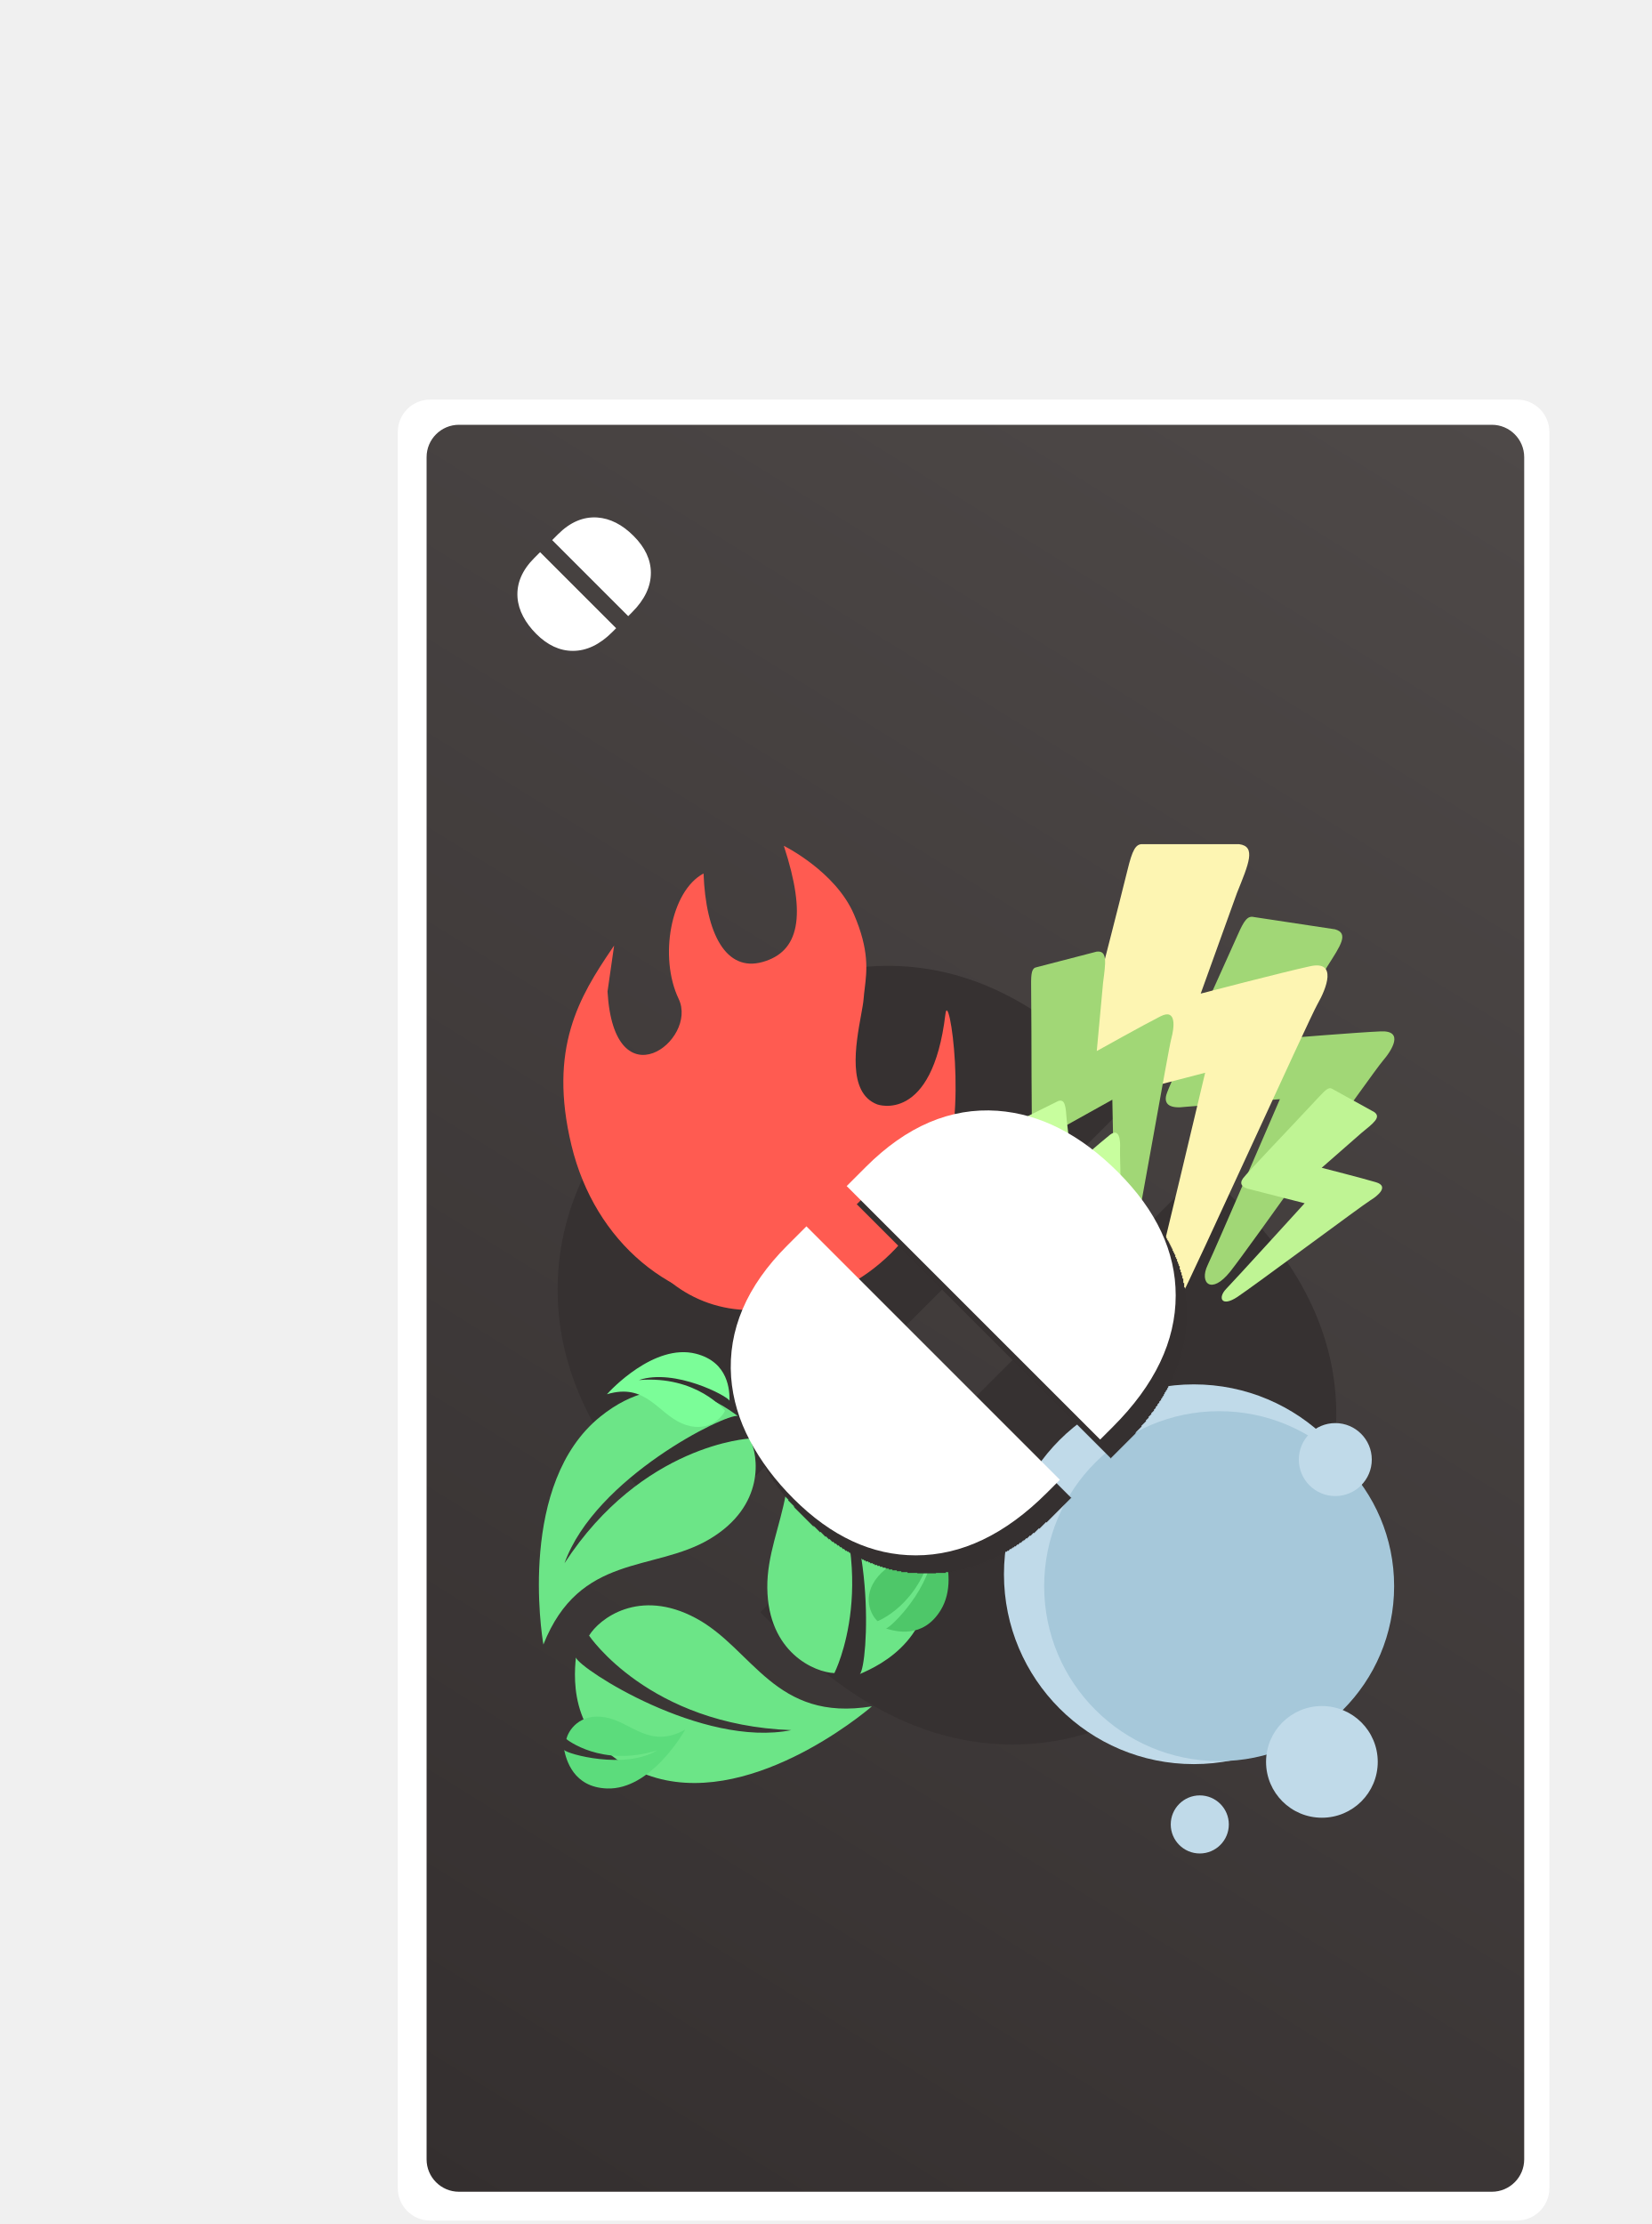
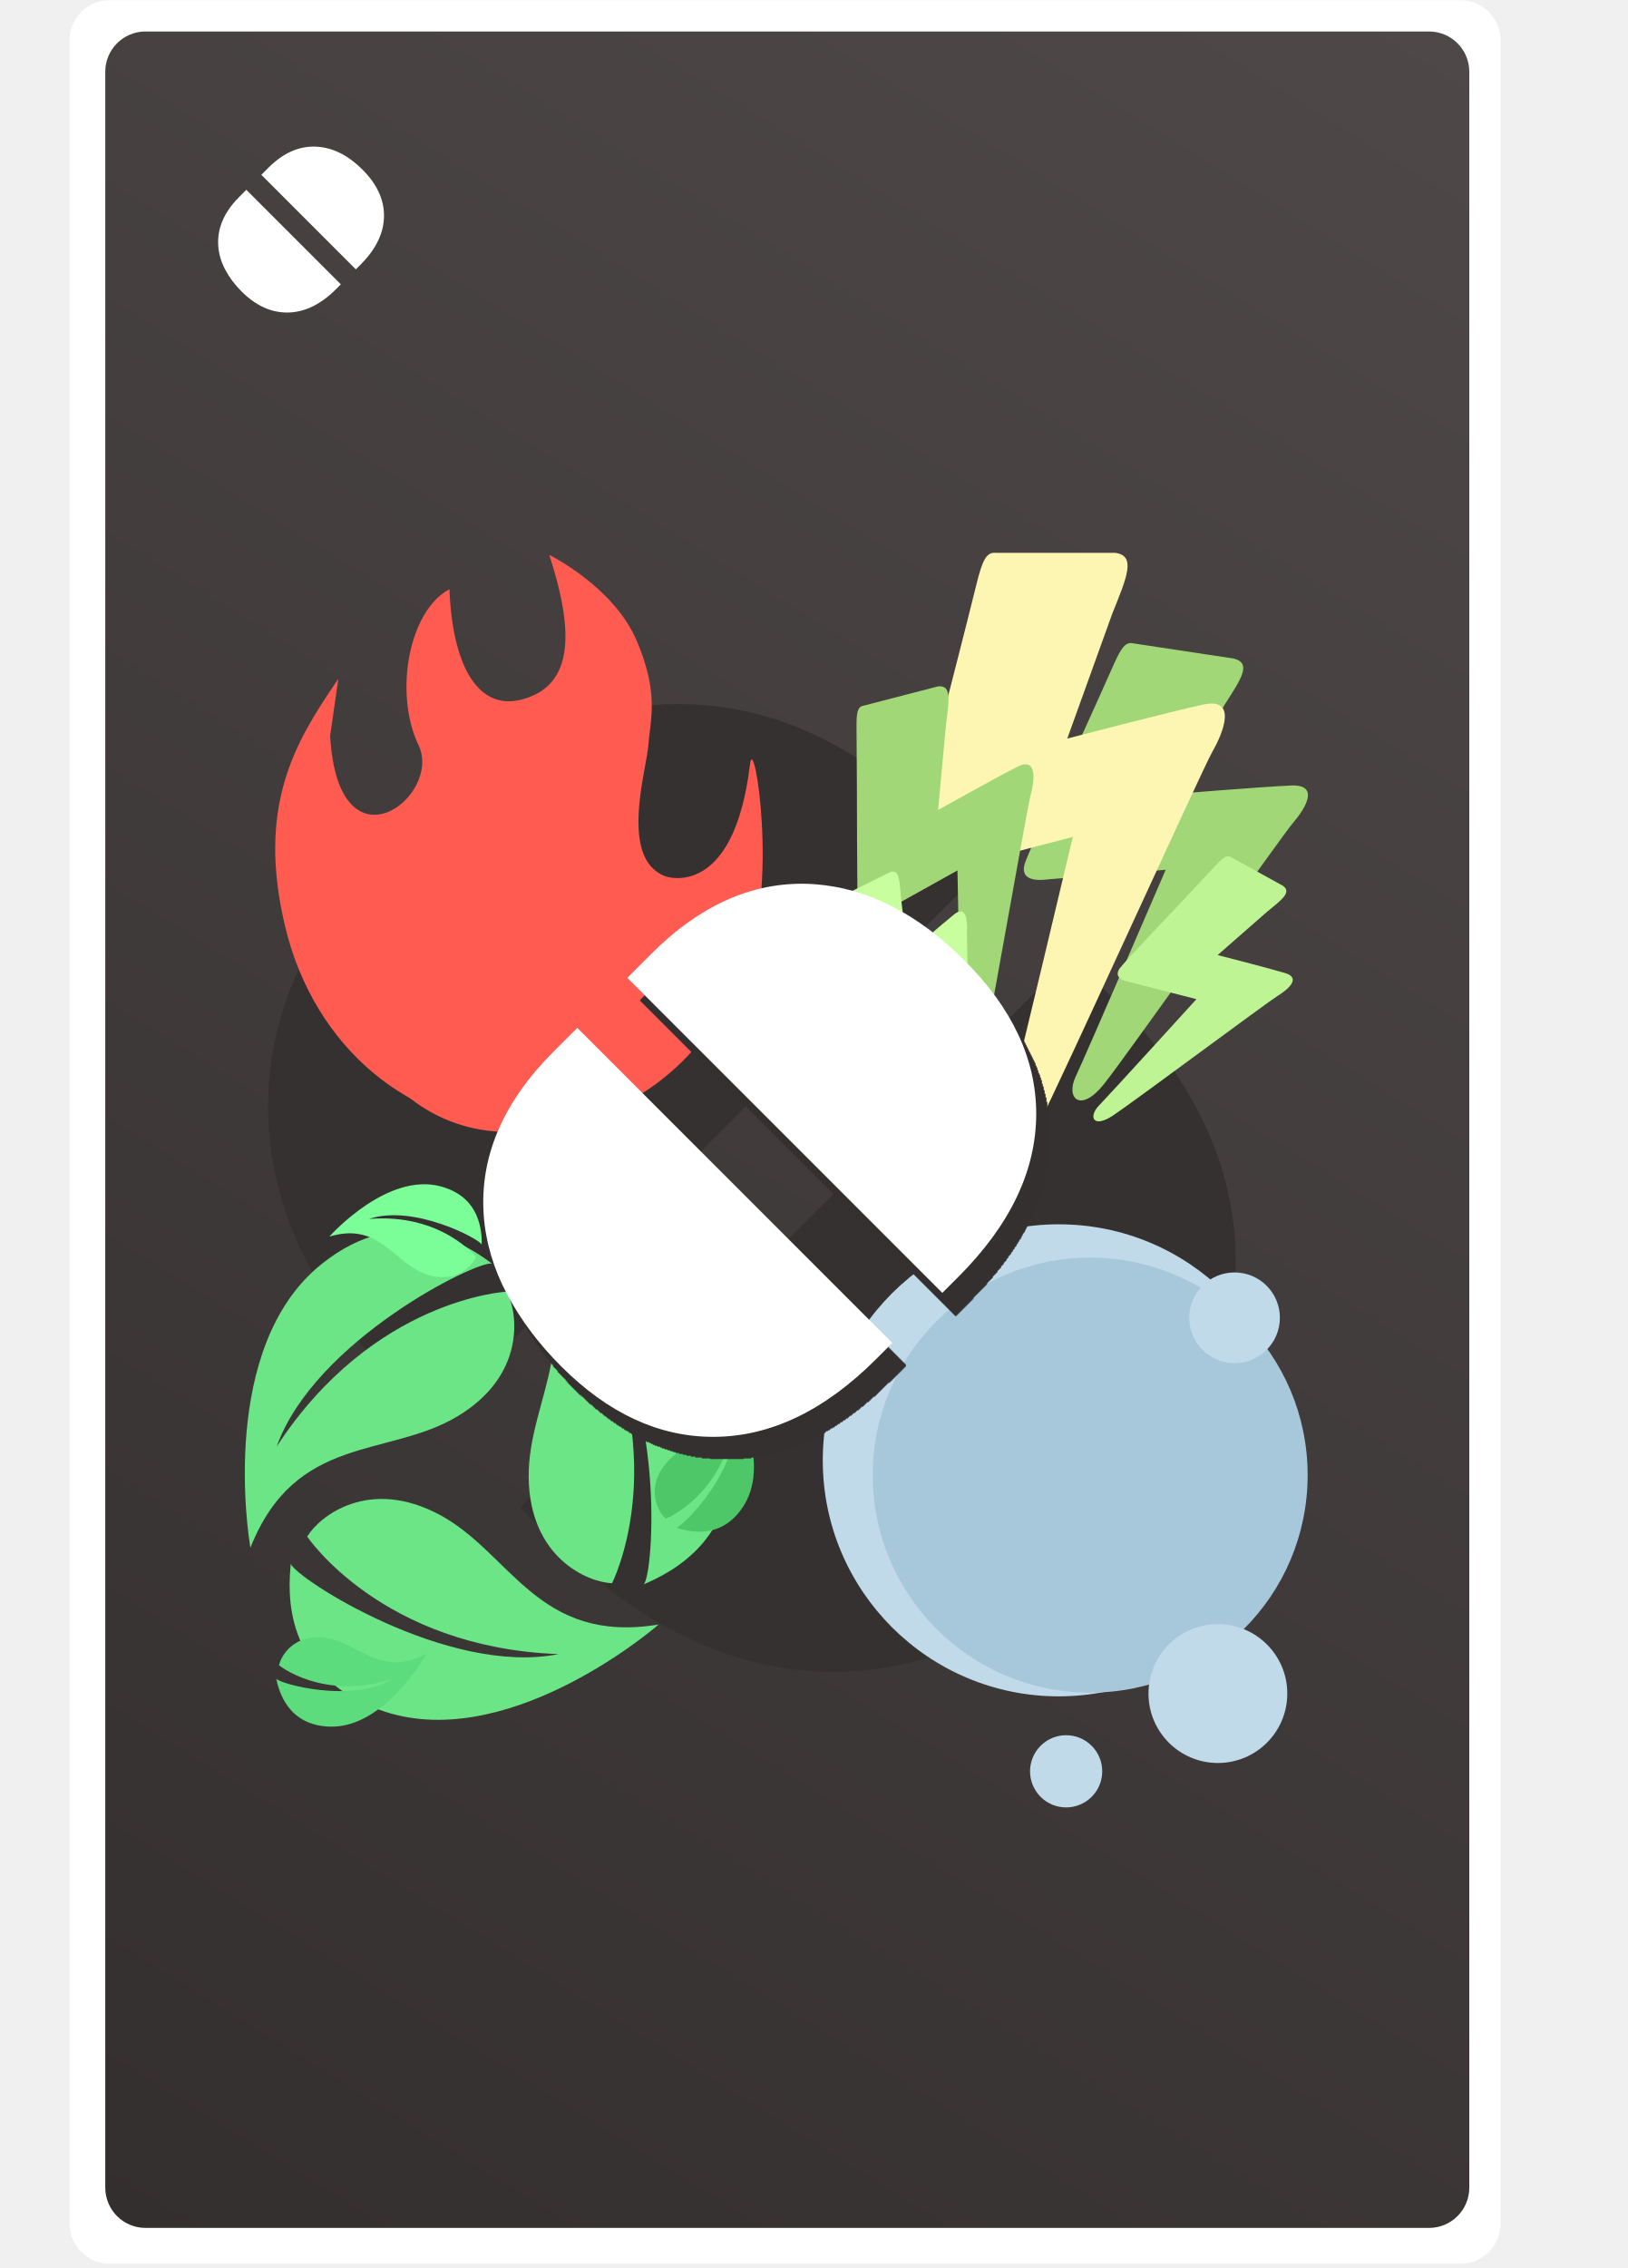
- <svg xmlns="http://www.w3.org/2000/svg" width="459" height="618" viewBox="0 0 459 618" fill="none">
-   <rect x="110.538" y="111.038" width="320" height="506" rx="9" fill="white" />
-   <rect x="118.538" y="118.038" width="305" height="491" rx="9" fill="url(#paint0_linear)" />
-   <path d="M334.522 324.76L343.827 334.065C363.645 353.883 372.749 375.232 371.137 398.112C369.607 418.816 359.657 438.352 341.289 456.721C322.599 475.411 302.619 484.756 281.351 484.756C259.115 484.756 237.847 474.605 217.545 454.304L211.261 448.02L334.522 324.76ZM182.501 298.899C191.363 290.037 200.748 282.988 210.657 277.751C220.647 272.434 230.959 269.373 241.593 268.567C264.473 266.956 285.822 276.06 305.64 295.878L314.945 305.183L191.685 428.443L185.401 422.159C165.099 401.858 154.948 380.589 154.948 358.354C154.948 337.086 164.132 317.267 182.501 298.899Z" fill="#363131" />
-   <path fill-rule="evenodd" clip-rule="evenodd" d="M261.577 326.769C252.259 349.95 233.332 363.038 211.879 363.038C186.815 363.038 165.287 345.219 158.792 318.254C152.297 291.289 161.015 276.945 170.047 263.638C170.247 263.343 170.449 263.046 170.652 262.747L168.816 275.52C170.652 306.9 194.089 289.081 188.583 277.57C183.076 266.058 186.323 247.6 195.501 242.72C196.117 259.408 201.713 270.158 211.879 267.32C222.044 264.481 224.232 254.645 217.809 235.038C217.809 235.038 232.131 242.089 237.293 254.074C241.586 264.041 240.886 269.755 240.286 274.662C240.164 275.654 240.047 276.614 239.975 277.57C239.895 278.647 239.606 280.229 239.262 282.113C237.794 290.159 235.322 303.706 243.787 306.9C243.787 306.9 259.036 312.419 262.707 281.827C263.618 274.236 269.217 309.738 261.577 326.769Z" fill="#FF5B51" />
-   <path fill-rule="evenodd" clip-rule="evenodd" d="M240.958 341.937C234.888 356.062 222.56 364.038 208.586 364.038C192.26 364.038 178.237 353.179 174.006 336.748C169.776 320.316 175.454 311.575 181.337 303.466C181.468 303.286 181.599 303.105 181.731 302.923L180.536 310.706C181.731 329.829 196.998 318.97 193.411 311.956C189.825 304.941 191.939 293.693 197.918 290.719C198.319 300.889 201.964 307.439 208.586 305.71C215.207 303.98 216.632 297.986 212.448 286.038C212.448 286.038 221.778 290.335 225.14 297.638C227.936 303.712 227.481 307.194 227.089 310.184C227.01 310.789 226.934 311.374 226.887 311.956C226.835 312.612 226.647 313.576 226.423 314.724C225.466 319.627 223.856 327.882 229.37 329.829C229.37 329.829 239.303 333.192 241.694 314.55C242.287 309.924 245.934 331.559 240.958 341.937Z" fill="#FF5B51" />
-   <circle cx="331.736" cy="437.448" r="52.761" fill="#C0DAE9" />
-   <circle cx="338.771" cy="440.758" r="48.623" fill="#A6C8DA" />
-   <circle cx="367.324" cy="489.588" r="15.518" fill="#C0DAE9" />
-   <circle cx="371.048" cy="405.584" r="10.138" fill="#C0DAE9" />
-   <circle cx="333.391" cy="506.969" r="8.069" fill="#C0DAE9" />
-   <path d="M153.435 150.079L155.03 148.484C158.428 145.087 162.088 143.526 166.01 143.802C169.559 144.065 172.908 145.77 176.057 148.919C179.261 152.123 180.863 155.548 180.863 159.194C180.863 163.006 179.123 166.652 175.643 170.132L174.566 171.21L153.435 150.079ZM149.002 176.14C147.483 174.621 146.274 173.012 145.377 171.313C144.465 169.601 143.94 167.833 143.802 166.01C143.526 162.088 145.087 158.428 148.484 155.03L150.079 153.435L171.21 174.566L170.132 175.643C166.652 179.123 163.006 180.863 159.194 180.863C155.548 180.863 152.151 179.289 149.002 176.14Z" fill="white" />
-   <path d="M370.945 258.229L348.414 254.821C346.672 254.411 345.694 255.777 343.945 259.755C336.414 276.736 324.88 301.424 324.106 304.192C323.333 306.96 325.2 308.129 329.447 307.564L355.65 305.437C355.65 305.437 337.893 346.663 335.551 351.598C333.209 356.532 336.595 359.929 341.845 353.351C347.094 346.773 381.62 297.825 384.197 294.85C386.775 291.874 390.275 286.313 383.673 286.597C377.071 286.881 357.146 288.515 357.146 288.515L368.861 268.491C372.539 262.733 374.908 259.317 370.945 258.229Z" fill="#A1D776" />
-   <path d="M344.337 234.58H317.617C315.526 234.392 314.63 236.333 313.301 241.774C307.546 265.013 298.502 298.914 298.091 302.613C297.68 306.313 300.049 307.451 304.874 305.902L334.883 298.091C334.883 298.091 321.523 354.409 319.673 361.192C317.823 367.975 322.345 371.675 327.278 362.22C332.211 352.765 363.658 283.293 366.125 278.976C368.591 274.66 371.674 266.85 364.069 268.494C356.464 270.138 333.649 276.099 333.649 276.099L343.721 248.145C346.975 240.047 349.123 235.206 344.337 234.58Z" fill="#FDF5B2" />
-   <path d="M304.713 264.443L288.053 268.764C286.718 268.985 286.474 270.34 286.525 273.948C286.696 289.372 286.54 311.976 286.882 314.35C287.224 316.723 288.885 317.05 291.643 315.304L309.091 305.58C309.091 305.58 309.87 342.862 309.814 347.391C309.757 351.92 313.175 353.496 314.722 346.802C316.268 340.108 324.639 291.697 325.478 288.607C326.318 285.516 326.977 280.146 322.501 282.402C318.026 284.657 304.764 292.064 304.764 292.064L306.523 273.002C307.242 267.426 307.798 264.059 304.713 264.443Z" fill="#A1D776" />
-   <path d="M381.892 309.03L370.231 302.593C369.363 302.008 368.507 302.636 366.621 304.681C358.534 313.396 346.454 325.952 345.387 327.461C344.32 328.97 345.081 330.036 347.558 330.525L362.528 334.358C362.528 334.358 343.185 355.619 340.751 358.122C338.316 360.624 339.402 363.322 343.823 360.4C348.244 357.479 378.636 334.857 380.748 333.575C382.86 332.293 386.079 329.641 382.366 328.524C378.653 327.407 367.266 324.502 367.266 324.502L378.368 314.778C381.731 312.042 383.83 310.455 381.892 309.03Z" fill="#BFF494" />
-   <path d="M294.041 305.956L283.541 311.169C282.682 311.503 282.708 312.438 283.243 314.827C285.497 325.046 288.53 340.079 289.088 341.607C289.645 343.136 290.797 343.119 292.392 341.571L302.667 332.66C302.667 332.66 308.36 357.31 308.951 360.325C309.543 363.341 312.038 363.907 312.14 359.244C312.241 354.581 311.1 321.253 311.23 319.083C311.361 316.912 311.055 313.253 308.386 315.381C305.717 317.508 297.909 324.292 297.909 324.292L296.435 311.386C296.14 307.581 296.044 305.267 294.041 305.956Z" fill="#C8FE9E" />
-   <path d="M257.86 431.985C253.305 403.001 213.7 387.672 210.891 386.674C227.893 408.116 212.989 423.257 213.214 441.269C213.439 459.28 226.496 464.736 231.854 464.917C231.854 464.917 245.475 438.339 227.539 403.036C243.908 422.277 241.216 462.773 238.95 465.169C244.713 462.676 261.454 454.855 257.86 431.985Z" fill="#6CE587" />
-   <path d="M166.807 393.654C143.968 412.072 150.461 454.041 150.998 456.973C161.087 431.536 181.648 436.89 197.142 427.702C212.635 418.514 210.843 404.477 208.324 399.744C208.324 399.744 178.497 401.213 156.863 434.379C165.362 410.589 201.793 392.703 205 393.471C199.963 389.722 184.828 379.121 166.807 393.654Z" fill="#6CE587" />
-   <path d="M179.856 493.221C207.407 503.309 240.035 476.125 242.272 474.154C215.272 478.61 209.27 458.229 193.414 449.682C177.558 441.135 166.45 449.902 163.69 454.499C163.69 454.499 180.314 479.308 219.885 480.766C195.117 485.736 161.02 463.724 160.026 460.58C159.407 466.828 158.118 485.261 179.856 493.221Z" fill="#6CE587" />
-   <path d="M193.386 376.172C181.765 373.186 169.494 386.471 168.657 387.428C179.499 384.189 182.724 392.655 189.517 395.552C196.31 398.448 200.506 394.136 201.456 392.024C201.456 392.024 193.73 382.175 177.535 383.488C187.448 380.137 202.194 387.928 202.719 389.231C202.733 386.515 202.556 378.528 193.386 376.172Z" fill="#7BFD98" />
-   <path d="M168.719 496.98C180.712 497.366 189.799 481.73 190.408 480.614C180.53 486.134 175.54 478.572 168.28 477.222C161.02 475.873 157.862 480.995 157.394 483.262C157.394 483.262 167.078 491.195 182.599 486.391C173.653 491.817 157.565 487.421 156.769 486.264C157.346 488.918 159.256 496.675 168.719 496.98Z" fill="#5CDC7C" />
-   <path d="M261.389 447.438C267.663 437.21 258.578 421.573 257.91 420.491C257.815 431.806 248.774 432.397 244.007 438.037C239.239 443.676 242.126 448.956 243.864 450.485C243.864 450.485 255.551 446 259.062 430.136C259.347 440.595 247.562 452.395 246.163 452.514C248.754 453.327 256.439 455.508 261.389 447.438Z" fill="#4EC769" />
+ <svg xmlns="http://www.w3.org/2000/svg" width="364" height="507" viewBox="0 0 364 507" fill="none">
+   <rect x="15.538" y="0.038" width="320" height="506" rx="9" fill="white" />
+   <rect x="23.538" y="7.038" width="305" height="491" rx="9" fill="url(#paint0_linear)" />
+   <path d="M239.522 213.76L248.827 223.065C268.645 242.883 277.749 264.232 276.137 287.112C274.607 307.816 264.657 327.352 246.289 345.721C227.599 364.411 207.619 373.756 186.351 373.756C164.115 373.756 142.847 363.605 122.545 343.304L116.261 337.02L239.522 213.76ZM87.501 187.899C96.363 179.037 105.748 171.988 115.657 166.751C125.647 161.434 135.959 158.373 146.593 157.567C169.473 155.956 190.822 165.06 210.64 184.878L219.945 194.183L96.685 317.443L90.401 311.159C70.099 290.858 59.948 269.589 59.948 247.354C59.948 226.086 69.132 206.267 87.501 187.899Z" fill="#363131" />
+   <path fill-rule="evenodd" clip-rule="evenodd" d="M166.577 215.769C157.259 238.95 138.332 252.038 116.879 252.038C91.815 252.038 70.287 234.219 63.792 207.254C57.297 180.289 66.015 165.945 75.047 152.638C75.247 152.343 75.449 152.046 75.652 151.747L73.816 164.52C75.652 195.9 99.089 178.081 93.583 166.57C88.076 155.058 91.323 136.6 100.501 131.72C101.117 148.408 106.713 159.158 116.879 156.32C127.044 153.481 129.232 143.645 122.809 124.038C122.809 124.038 137.131 131.089 142.293 143.074C146.586 153.041 145.886 158.755 145.286 163.662C145.164 164.654 145.047 165.614 144.975 166.57C144.895 167.647 144.606 169.229 144.262 171.113C142.794 179.159 140.322 192.706 148.787 195.9C148.787 195.9 164.036 201.419 167.707 170.827C168.618 163.236 174.217 198.738 166.577 215.769Z" fill="#FF5B51" />
+   <path fill-rule="evenodd" clip-rule="evenodd" d="M145.958 230.937C139.888 245.062 127.56 253.038 113.586 253.038C97.26 253.038 83.237 242.179 79.006 225.748C74.776 209.316 80.454 200.575 86.337 192.466C86.468 192.286 86.599 192.105 86.731 191.923L85.536 199.706C86.731 218.829 101.998 207.97 98.411 200.956C94.825 193.941 96.939 182.693 102.918 179.719C103.319 189.889 106.964 196.439 113.586 194.71C120.207 192.98 121.632 186.986 117.448 175.038C117.448 175.038 126.778 179.335 130.14 186.638C132.936 192.712 132.481 196.194 132.089 199.184C132.01 199.789 131.934 200.374 131.887 200.956C131.835 201.612 131.647 202.576 131.423 203.724C130.466 208.627 128.856 216.882 134.37 218.829C134.37 218.829 144.303 222.192 146.694 203.55C147.287 198.924 150.934 220.559 145.958 230.937Z" fill="#FF5B51" />
+   <circle cx="236.736" cy="326.448" r="52.761" fill="#C0DAE9" />
+   <circle cx="243.771" cy="329.758" r="48.623" fill="#A6C8DA" />
+   <circle cx="272.324" cy="378.588" r="15.518" fill="#C0DAE9" />
+   <circle cx="276.048" cy="294.584" r="10.138" fill="#C0DAE9" />
+   <circle cx="238.391" cy="395.969" r="8.069" fill="#C0DAE9" />
+   <path d="M58.435 39.079L60.03 37.484C63.428 34.087 67.088 32.526 71.01 32.802C74.559 33.065 77.908 34.77 81.057 37.919C84.261 41.123 85.863 44.548 85.863 48.194C85.863 52.006 84.123 55.652 80.643 59.132L79.566 60.21L58.435 39.079ZM54.002 65.14C52.483 63.621 51.274 62.012 50.377 60.313C49.465 58.601 48.94 56.833 48.802 55.01C48.526 51.088 50.087 47.428 53.484 44.03L55.079 42.435L76.21 63.566L75.132 64.643C71.652 68.123 68.006 69.863 64.194 69.863C60.548 69.863 57.151 68.289 54.002 65.14Z" fill="white" />
+   <path d="M275.945 147.229L253.414 143.821C251.672 143.411 250.694 144.777 248.945 148.755C241.414 165.736 229.88 190.424 229.106 193.192C228.333 195.96 230.2 197.129 234.447 196.564L260.65 194.437C260.65 194.437 242.893 235.663 240.551 240.598C238.209 245.532 241.595 248.929 246.845 242.351C252.094 235.773 286.62 186.825 289.197 183.85C291.775 180.874 295.275 175.313 288.673 175.597C282.071 175.881 262.146 177.515 262.146 177.515L273.861 157.491C277.539 151.733 279.908 148.317 275.945 147.229Z" fill="#A1D776" />
+   <path d="M249.337 123.58H222.617C220.526 123.392 219.63 125.333 218.301 130.774C212.546 154.013 203.502 187.914 203.091 191.613C202.68 195.313 205.049 196.451 209.874 194.902L239.883 187.091C239.883 187.091 226.523 243.409 224.673 250.192C222.823 256.975 227.345 260.675 232.278 251.22C237.211 241.765 268.658 172.293 271.125 167.976C273.591 163.66 276.674 155.85 269.069 157.494C261.464 159.138 238.649 165.099 238.649 165.099L248.721 137.145C251.975 129.047 254.123 124.206 249.337 123.58Z" fill="#FDF5B2" />
+   <path d="M209.713 153.443L193.053 157.764C191.718 157.985 191.474 159.34 191.525 162.948C191.696 178.372 191.54 200.976 191.882 203.35C192.224 205.723 193.885 206.05 196.643 204.304L214.091 194.58C214.091 194.58 214.87 231.862 214.814 236.391C214.757 240.92 218.175 242.496 219.722 235.802C221.268 229.108 229.639 180.697 230.478 177.607C231.318 174.516 231.977 169.146 227.501 171.402C223.026 173.657 209.764 181.064 209.764 181.064L211.523 162.002C212.242 156.426 212.798 153.059 209.713 153.443Z" fill="#A1D776" />
+   <path d="M286.892 198.03L275.231 191.593C274.363 191.008 273.507 191.636 271.621 193.681C263.534 202.396 251.454 214.952 250.387 216.461C249.32 217.97 250.081 219.036 252.558 219.525L267.528 223.358C267.528 223.358 248.185 244.619 245.751 247.122C243.316 249.624 244.402 252.322 248.823 249.4C253.244 246.479 283.636 223.857 285.748 222.575C287.86 221.293 291.079 218.641 287.366 217.524C283.653 216.407 272.266 213.502 272.266 213.502L283.368 203.778C286.731 201.042 288.83 199.455 286.892 198.03Z" fill="#BFF494" />
+   <path d="M199.041 194.956L188.541 200.169C187.682 200.503 187.708 201.438 188.243 203.827C190.497 214.046 193.53 229.079 194.088 230.607C194.645 232.136 195.797 232.119 197.392 230.571L207.667 221.66C207.667 221.66 213.36 246.31 213.951 249.325C214.543 252.341 217.038 252.907 217.14 248.244C217.241 243.581 216.1 210.253 216.23 208.083C216.361 205.912 216.055 202.253 213.386 204.381C210.717 206.508 202.909 213.292 202.909 213.292L201.435 200.386C201.14 196.581 201.044 194.267 199.041 194.956Z" fill="#C8FE9E" />
+   <path d="M162.86 320.985C158.305 292.001 118.7 276.672 115.891 275.674C132.893 297.116 117.989 312.257 118.214 330.269C118.439 348.28 131.496 353.736 136.855 353.917C136.855 353.917 150.475 327.339 132.539 292.036C148.908 311.277 146.216 351.773 143.95 354.169C149.713 351.676 166.454 343.855 162.86 320.985Z" fill="#6CE587" />
+   <path d="M71.807 282.654C48.968 301.072 55.461 343.041 55.998 345.973C66.087 320.536 86.648 325.89 102.142 316.702C117.635 307.514 115.843 293.477 113.324 288.744C113.324 288.744 83.497 290.213 61.863 323.379C70.362 299.589 106.793 281.703 110 282.471C104.963 278.722 89.828 268.121 71.807 282.654Z" fill="#6CE587" />
+   <path d="M84.856 382.221C112.407 392.309 145.035 365.125 147.272 363.154C120.272 367.61 114.27 347.229 98.414 338.682C82.558 330.135 71.45 338.902 68.691 343.499C68.691 343.499 85.314 368.308 124.885 369.766C100.117 374.736 66.02 352.724 65.026 349.58C64.407 355.828 63.118 374.261 84.856 382.221Z" fill="#6CE587" />
+   <path d="M98.386 265.172C86.765 262.186 74.494 275.471 73.657 276.428C84.499 273.189 87.724 281.655 94.517 284.552C101.31 287.448 105.506 283.136 106.456 281.024C106.456 281.024 98.73 271.175 82.535 272.488C92.448 269.137 107.194 276.928 107.719 278.231C107.733 275.515 107.556 267.528 98.386 265.172Z" fill="#7BFD98" />
+   <path d="M73.719 385.98C85.712 386.366 94.799 370.73 95.408 369.614C85.53 375.134 80.54 367.572 73.28 366.222C66.02 364.873 62.862 369.995 62.394 372.262C62.394 372.262 72.078 380.195 87.599 375.391C78.653 380.817 62.565 376.421 61.769 375.264C62.346 377.918 64.256 385.675 73.719 385.98Z" fill="#5CDC7C" />
+   <path d="M166.389 336.438C172.663 326.21 163.578 310.573 162.91 309.491C162.815 320.806 153.774 321.397 149.007 327.037C144.239 332.676 147.126 337.956 148.864 339.485C148.864 339.485 160.551 335 164.062 319.136C164.347 329.595 152.562 341.395 151.163 341.514C153.754 342.327 161.439 344.508 166.389 336.438Z" fill="#4EC769" />
  <g filter="url(#filter0_d)">
-     <path d="M235.271 329.584L240.588 324.267C251.913 312.942 264.112 307.74 277.186 308.661C289.017 309.536 300.181 315.221 310.677 325.717C321.357 336.397 326.698 347.814 326.698 359.968C326.698 372.674 320.897 384.827 309.296 396.428L305.705 400.019L235.271 329.584ZM220.493 416.453C215.43 411.389 211.401 406.026 208.409 400.364C205.371 394.656 203.621 388.763 203.161 382.686C202.24 369.612 207.442 357.413 218.767 346.088L224.084 340.771L294.519 411.205L290.928 414.796C279.327 426.397 267.174 432.198 254.468 432.198C242.314 432.198 230.99 426.949 220.493 416.453Z" fill="white" />
+     <path d="M140.271 218.584L145.588 213.267C156.913 201.942 169.112 196.74 182.186 197.661C194.017 198.536 205.181 204.221 215.677 214.717C226.357 225.397 231.698 236.814 231.698 248.968C231.698 261.674 225.897 273.827 214.296 285.428L210.705 289.019L140.271 218.584ZM125.493 305.453C120.43 300.389 116.401 295.026 113.409 289.364C110.371 283.656 108.621 277.763 108.161 271.686C107.24 258.612 112.442 246.413 123.767 235.088L129.084 229.771L199.519 300.205L195.928 303.796C184.327 315.397 172.174 321.198 159.468 321.198C147.314 321.198 135.99 315.949 125.493 305.453Z" fill="white" />
  </g>
  <defs>
-     <filter id="filter0_d" x="203.057" y="308.557" width="126.64" height="128.64" filterUnits="userSpaceOnUse" color-interpolation-filters="sRGB">
+     <filter id="filter0_d" x="108.057" y="197.557" width="126.64" height="128.64" filterUnits="userSpaceOnUse" color-interpolation-filters="sRGB">
      <feFlood flood-opacity="0" result="BackgroundImageFix" />
      <feColorMatrix in="SourceAlpha" type="matrix" values="0 0 0 0 0 0 0 0 0 0 0 0 0 0 0 0 0 0 127 0" />
      <feOffset dx="3" dy="5" />
      <feColorMatrix type="matrix" values="0 0 0 0 0.208 0 0 0 0 0.187 0 0 0 0 0.187 0 0 0 1 0" />
      <feBlend mode="normal" in2="BackgroundImageFix" result="effect1_dropShadow" />
      <feBlend mode="normal" in="SourceGraphic" in2="effect1_dropShadow" result="shape" />
    </filter>
-     <linearGradient id="paint0_linear" x1="423.538" y1="118.038" x2="118.538" y2="609.038" gradientUnits="userSpaceOnUse">
+     <linearGradient id="paint0_linear" x1="328.538" y1="7.038" x2="23.538" y2="498.038" gradientUnits="userSpaceOnUse">
      <stop stop-color="#4E4948" />
      <stop offset="1" stop-color="#342F2F" />
    </linearGradient>
  </defs>
</svg>
